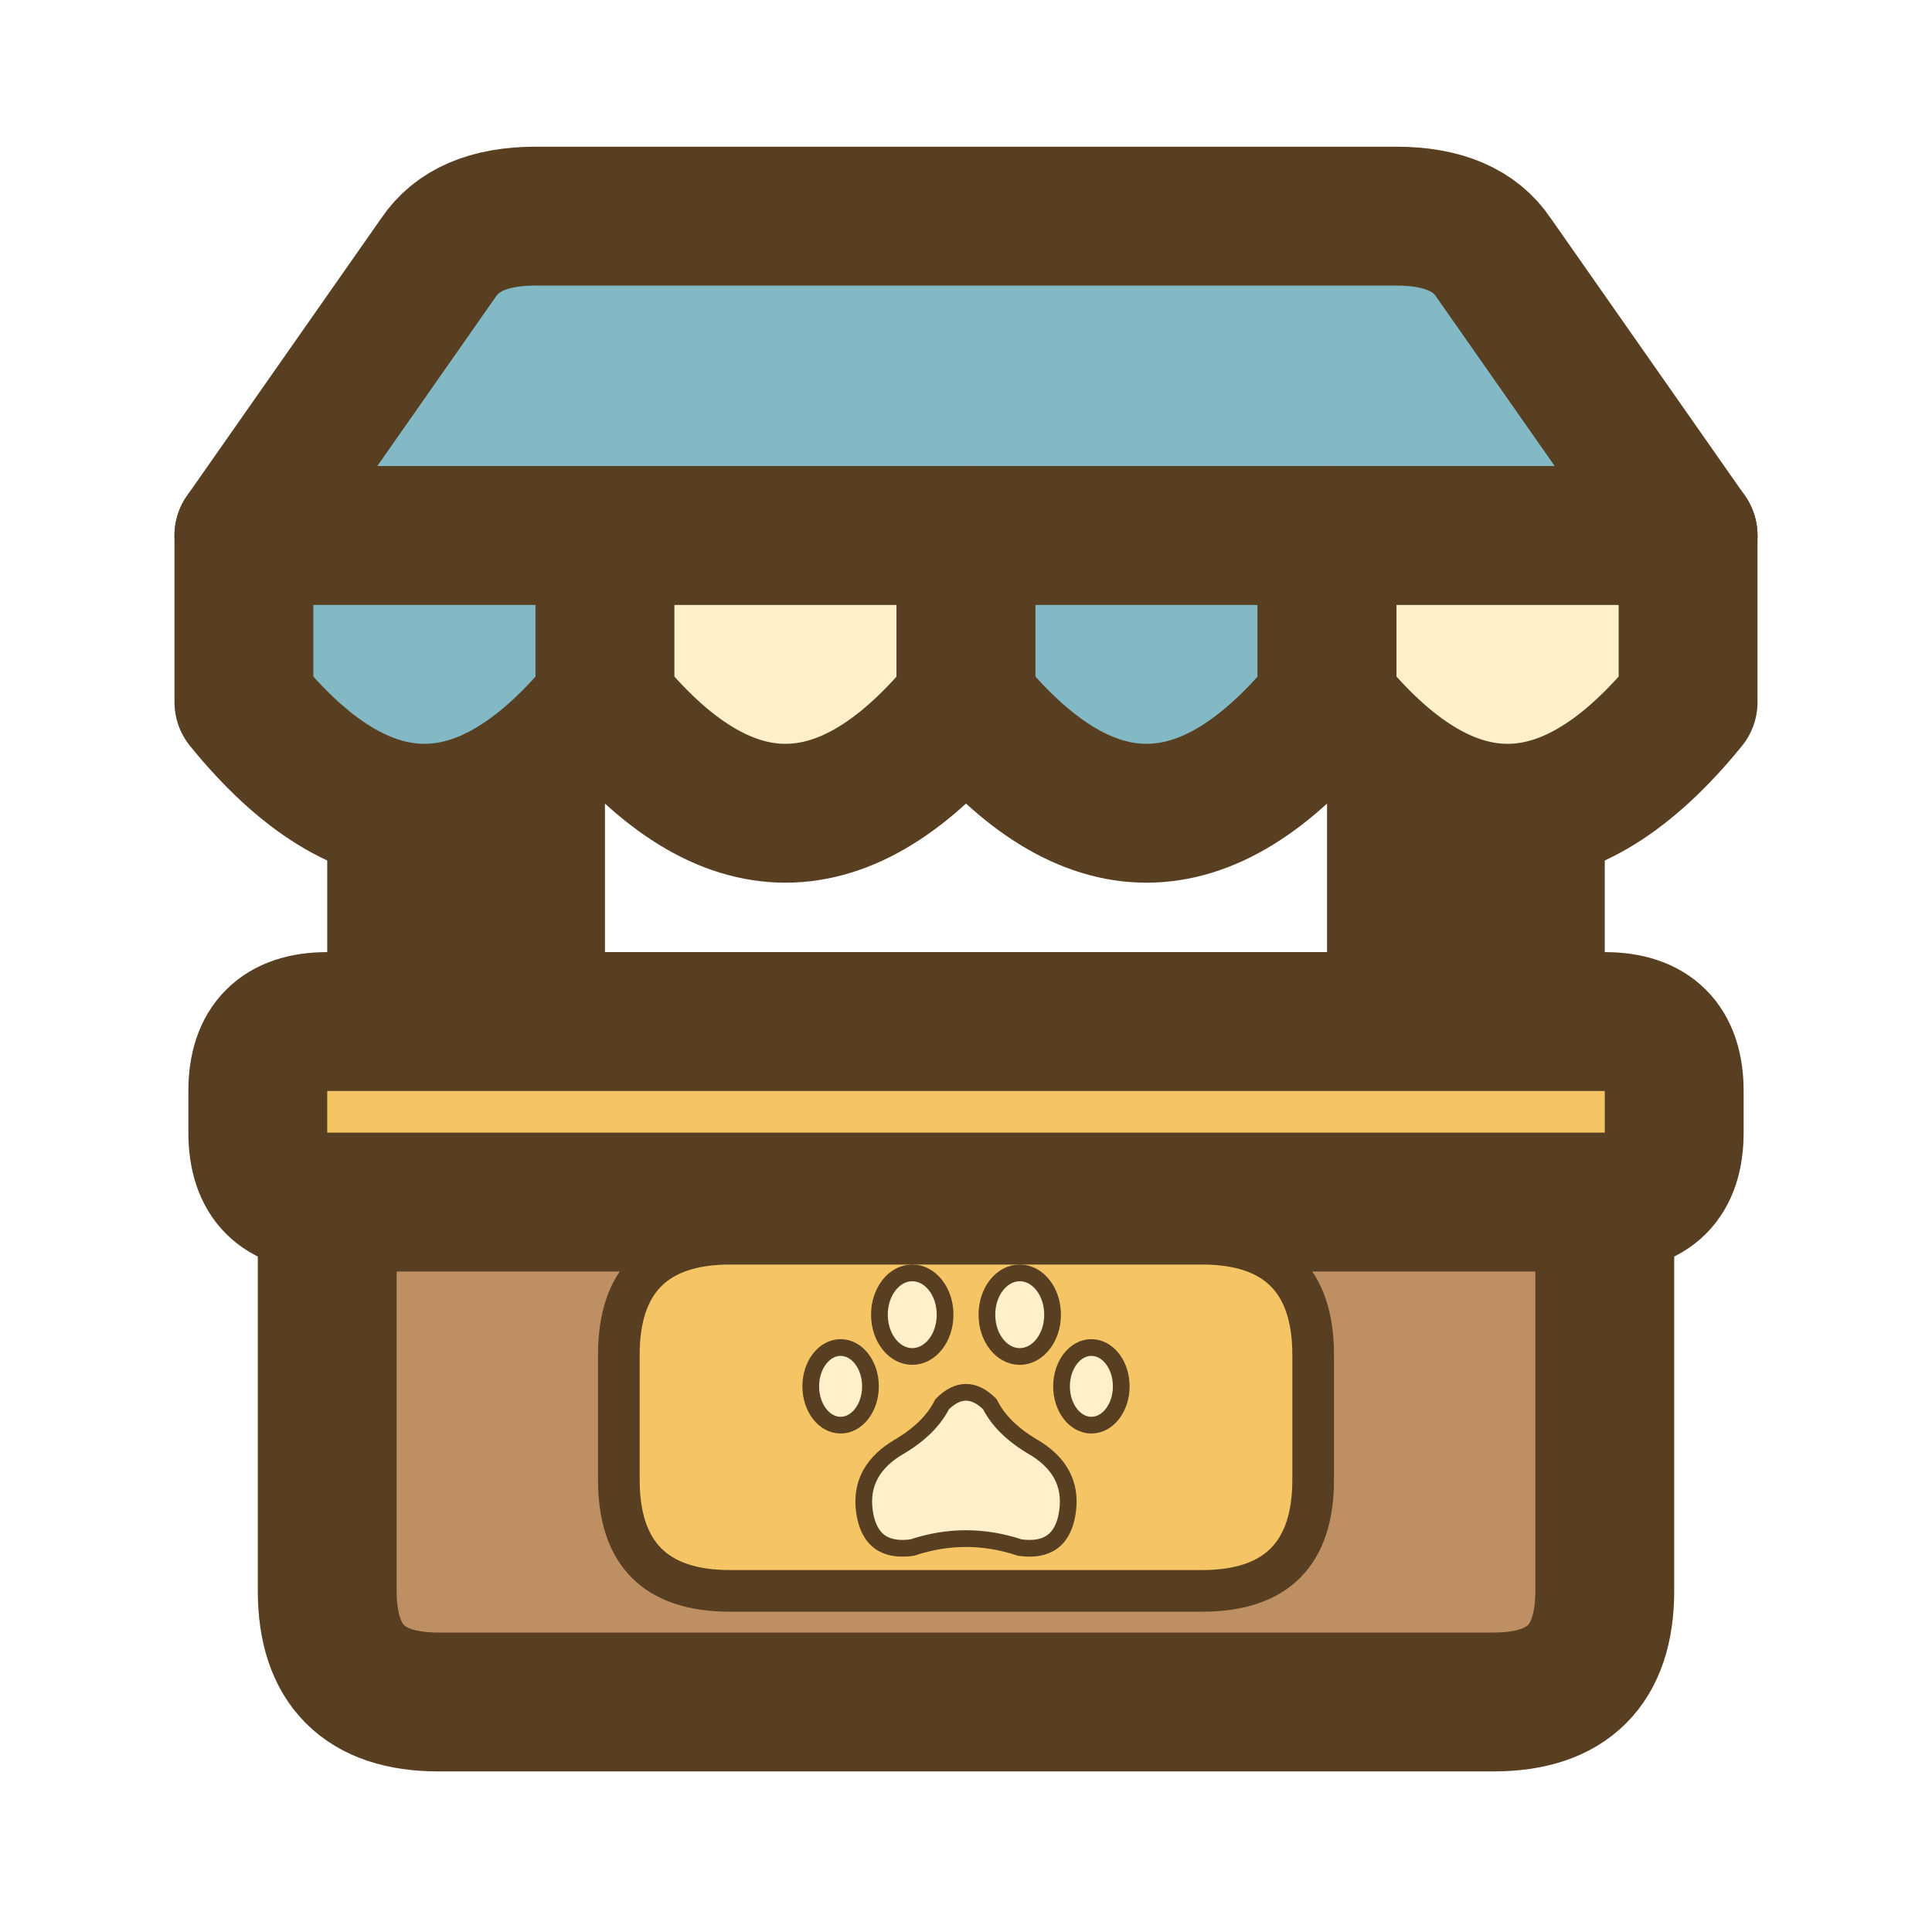
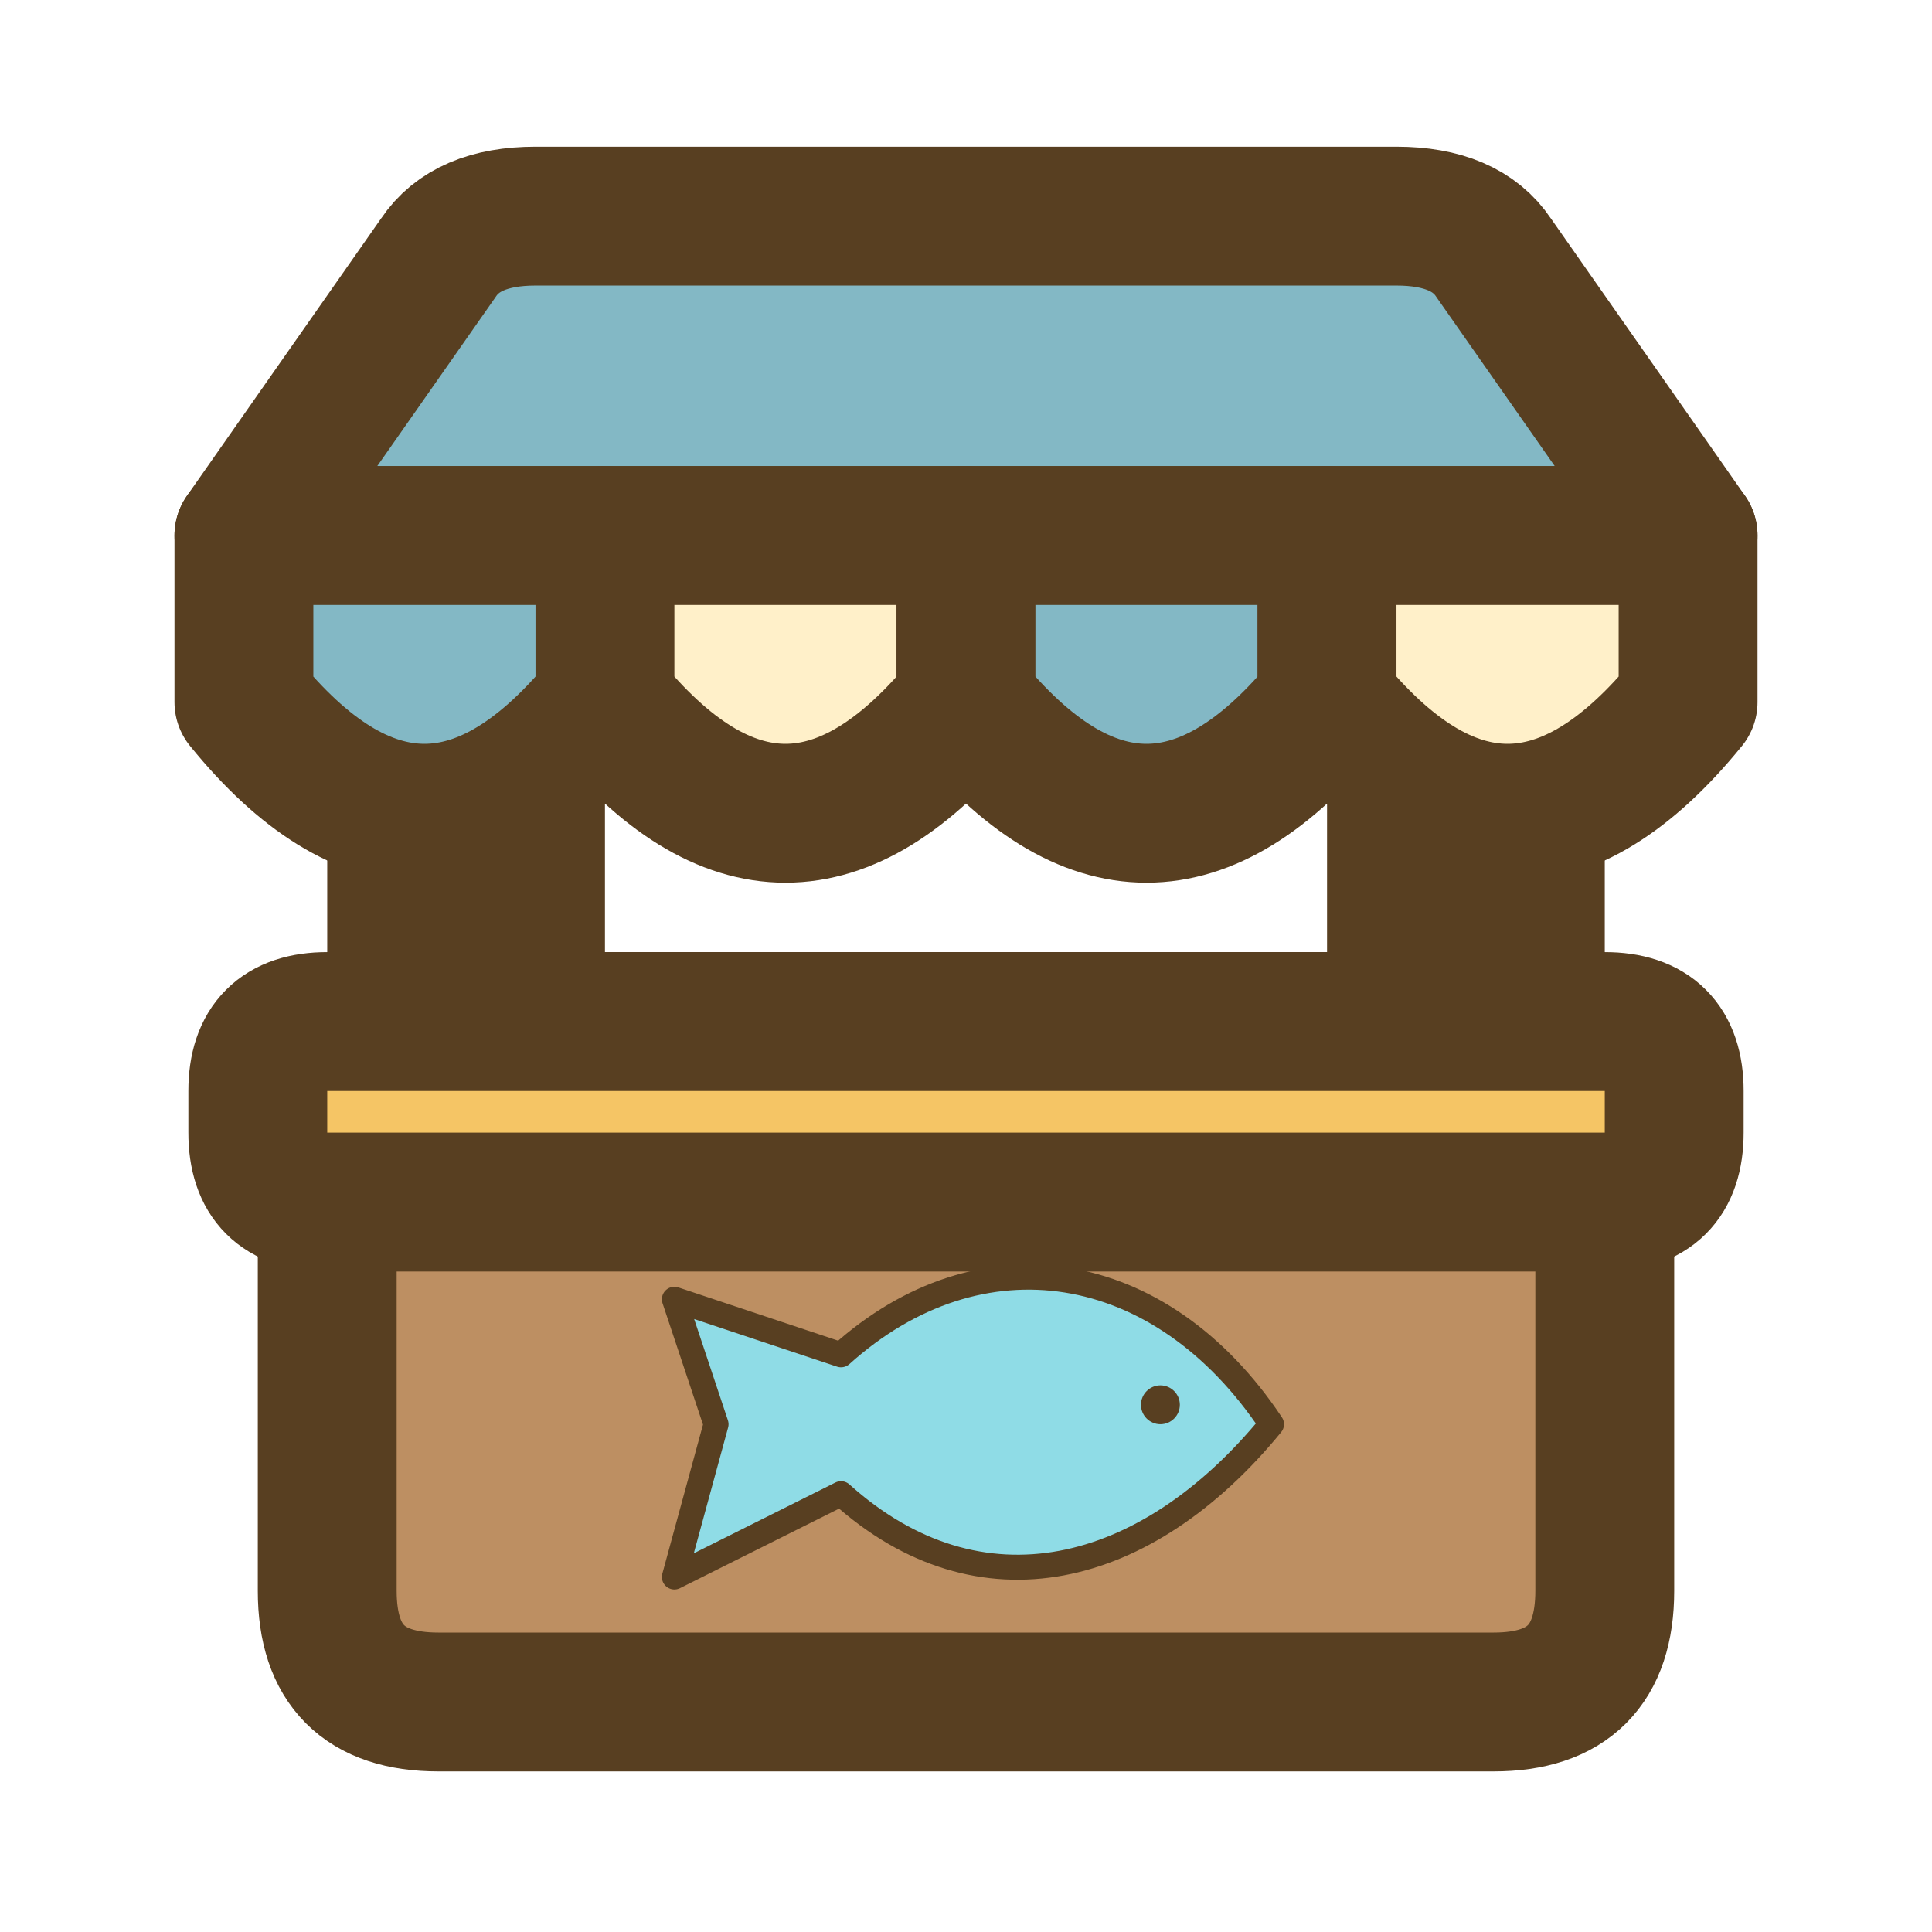
<svg xmlns="http://www.w3.org/2000/svg" width="32" height="32" viewBox="0 0 128 128">
  <g transform="translate(64 64) scale(0.92) translate(-64 -64)">
    <path d="M27 35 L29 35 Q33 35 33 39 L33 78 Q33 82 29 82 L27 82 Q23 82 23 78 L23 39 Q23 35 27 35 Z" fill="#bd8f62" stroke="#583f21" stroke-width="10" stroke-linejoin="round" />
    <path d="M99 35 L101 35 Q105 35 105 39 L105 78 Q105 82 101 82 L99 82 Q95 82 95 78 L95 39 Q95 35 99 35 Z" fill="#bd8f62" stroke="#583f21" stroke-width="10" stroke-linejoin="round" />
    <path d="M26 73 L102 73 Q110 73 110 81 L110 109 Q110 117 102 117 L26 117 Q18 117 18 109 L18 81 Q18 73 26 73 Z" fill="#bd8f62" stroke="#583f21" stroke-width="10" stroke-linejoin="round" />
    <path d="M18 68 L110 68 Q115 68 115 73 L115 76 Q115 81 110 81 L18 81 Q13 81 13 76 L13 73 Q13 68 18 68 Z" fill="#f5c565" stroke="#583f21" stroke-width="10" stroke-linejoin="round" />
    <path d="M12 33 L26 13 Q28 10 33 10 L95 10 Q100 10 102 13 L116 33 Z" fill="#83b8c5" stroke="#583f21" stroke-width="10" stroke-linejoin="round" />
    <path d="M12 33 L38 33 L38 45 Q25 61 12 45 Z" fill="#83b8c5" stroke="#583f21" stroke-width="10" stroke-linejoin="round" />
    <path d="M38 33 L64 33 L64 45 Q51 61 38 45 Z" fill="#fff0c9" stroke="#583f21" stroke-width="10" stroke-linejoin="round" />
    <path d="M64 33 L90 33 L90 45 Q77 61 64 45 Z" fill="#83b8c5" stroke="#583f21" stroke-width="10" stroke-linejoin="round" />
    <path d="M90 33 L116 33 L116 45 Q103 61 90 45 Z" fill="#fff0c9" stroke="#583f21" stroke-width="10" stroke-linejoin="round" />
-     <path d="M47 84 L81 84 Q89 84 89 92 L89 101 Q89 109 81 109 L47 109 Q39 109 39 101 L39 92 Q39 84 47 84 Z" fill="#f5c565" stroke="#583f21" stroke-width="3" />
-     <g transform="translate(64 99) scale(0.43)">
-       <path d="M-17 10 Q-18 3 -11 -1 Q-6 -4 -4 -8 Q0 -12 4 -8 Q6 -4 11 -1 Q18 3 17 10 Q16 17 9 16 Q0 13 -9 16 Q-16 17 -17 10 Z" fill="#fff0c9" stroke="#583f21" stroke-width="2.8" stroke-linejoin="round" />
-       <path d="M-26 -11 A5 6.5 0 1 0 -16 -11 A5 6.5 0 1 0 -26 -11 Z" fill="#fff0c9" stroke="#583f21" stroke-width="2.8" stroke-linejoin="round" />
-       <path d="M-14.5 -23 A5.5 7 0 1 0 -3.5 -23 A5.5 7 0 1 0 -14.5 -23 Z" fill="#fff0c9" stroke="#583f21" stroke-width="2.8" stroke-linejoin="round" />
-       <path d="M3.5 -23 A5.5 7 0 1 0 14.5 -23 A5.5 7 0 1 0 3.5 -23 Z" fill="#fff0c9" stroke="#583f21" stroke-width="2.8" stroke-linejoin="round" />
-       <path d="M16 -11 A5 6.5 0 1 0 26 -11 A5 6.5 0 1 0 16 -11 Z" fill="#fff0c9" stroke="#583f21" stroke-width="2.8" stroke-linejoin="round" />
-     </g>
+     <path d="M55 92 C65 83 78 85 86 97 C77 108 65 111 55 102 L43 108 L46 97 L43 88 Z" fill="#8fdce6" stroke="#583f21" stroke-width="1.8" stroke-linejoin="round" stroke-linecap="round" />
+     <path d="M78 94.2 C78.77 94.2 79.4 94.83 79.4 95.6 C79.4 96.37 78.77 97 78 97 C77.23 97 76.6 96.37 76.6 95.6 C76.6 94.83 77.23 94.2 78 94.2 Z" fill="#583f21" />
  </g>
</svg>
